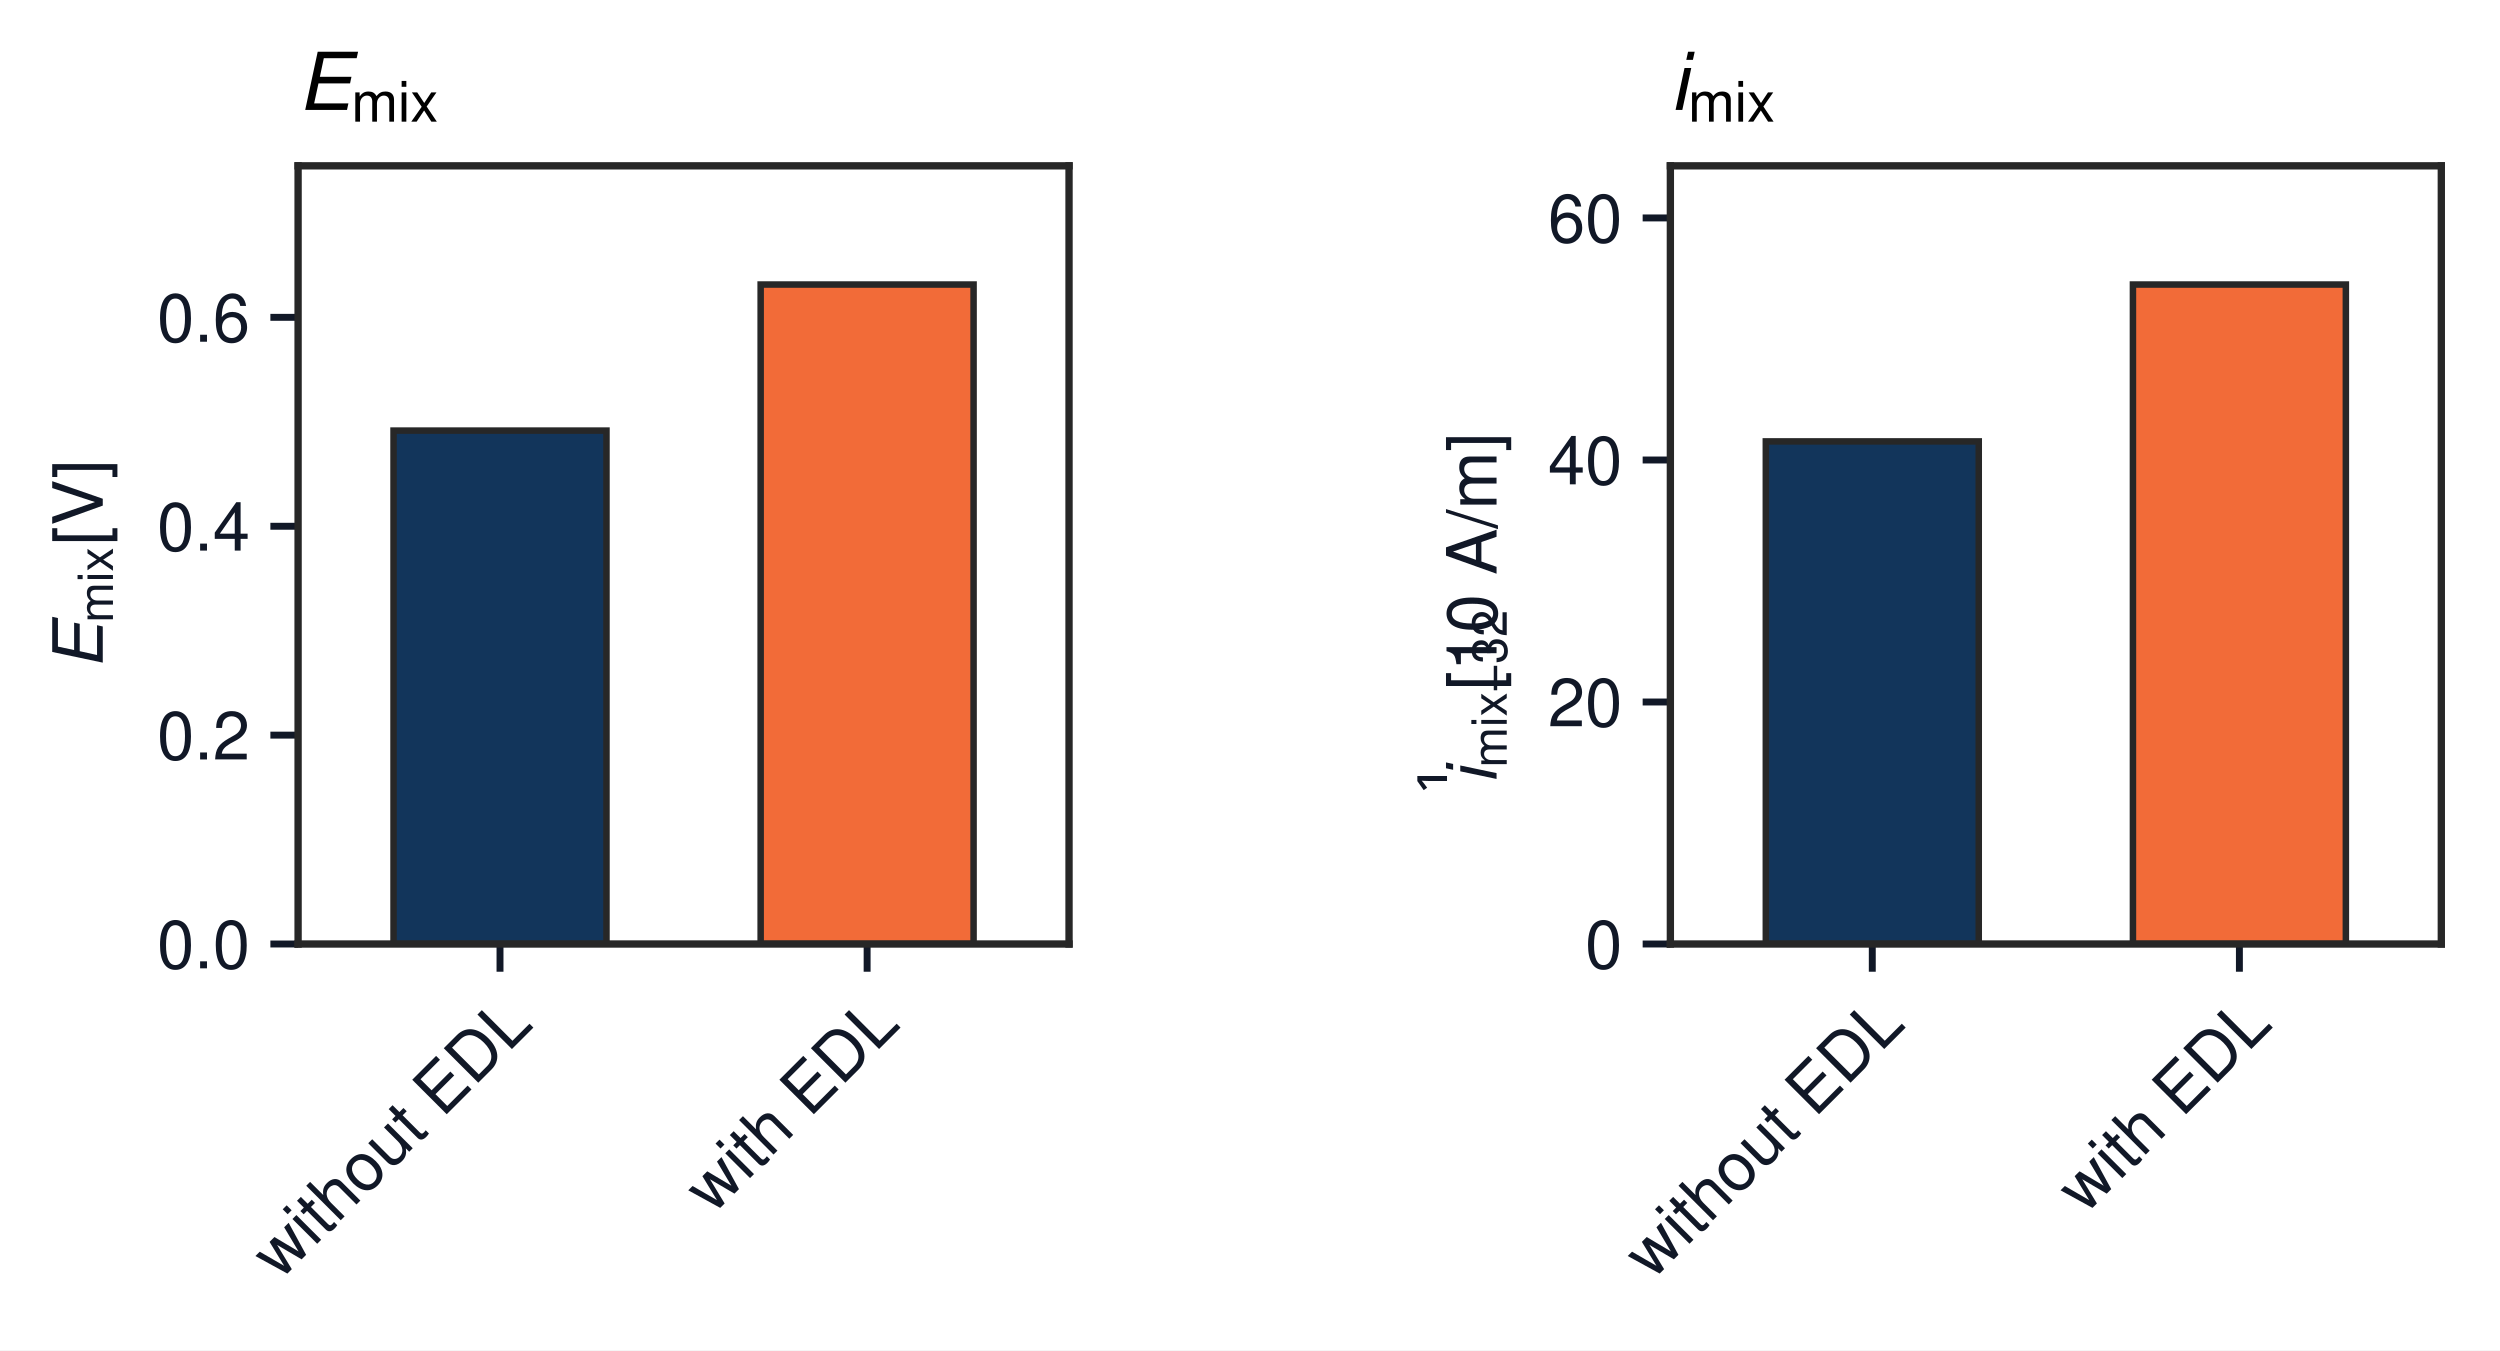
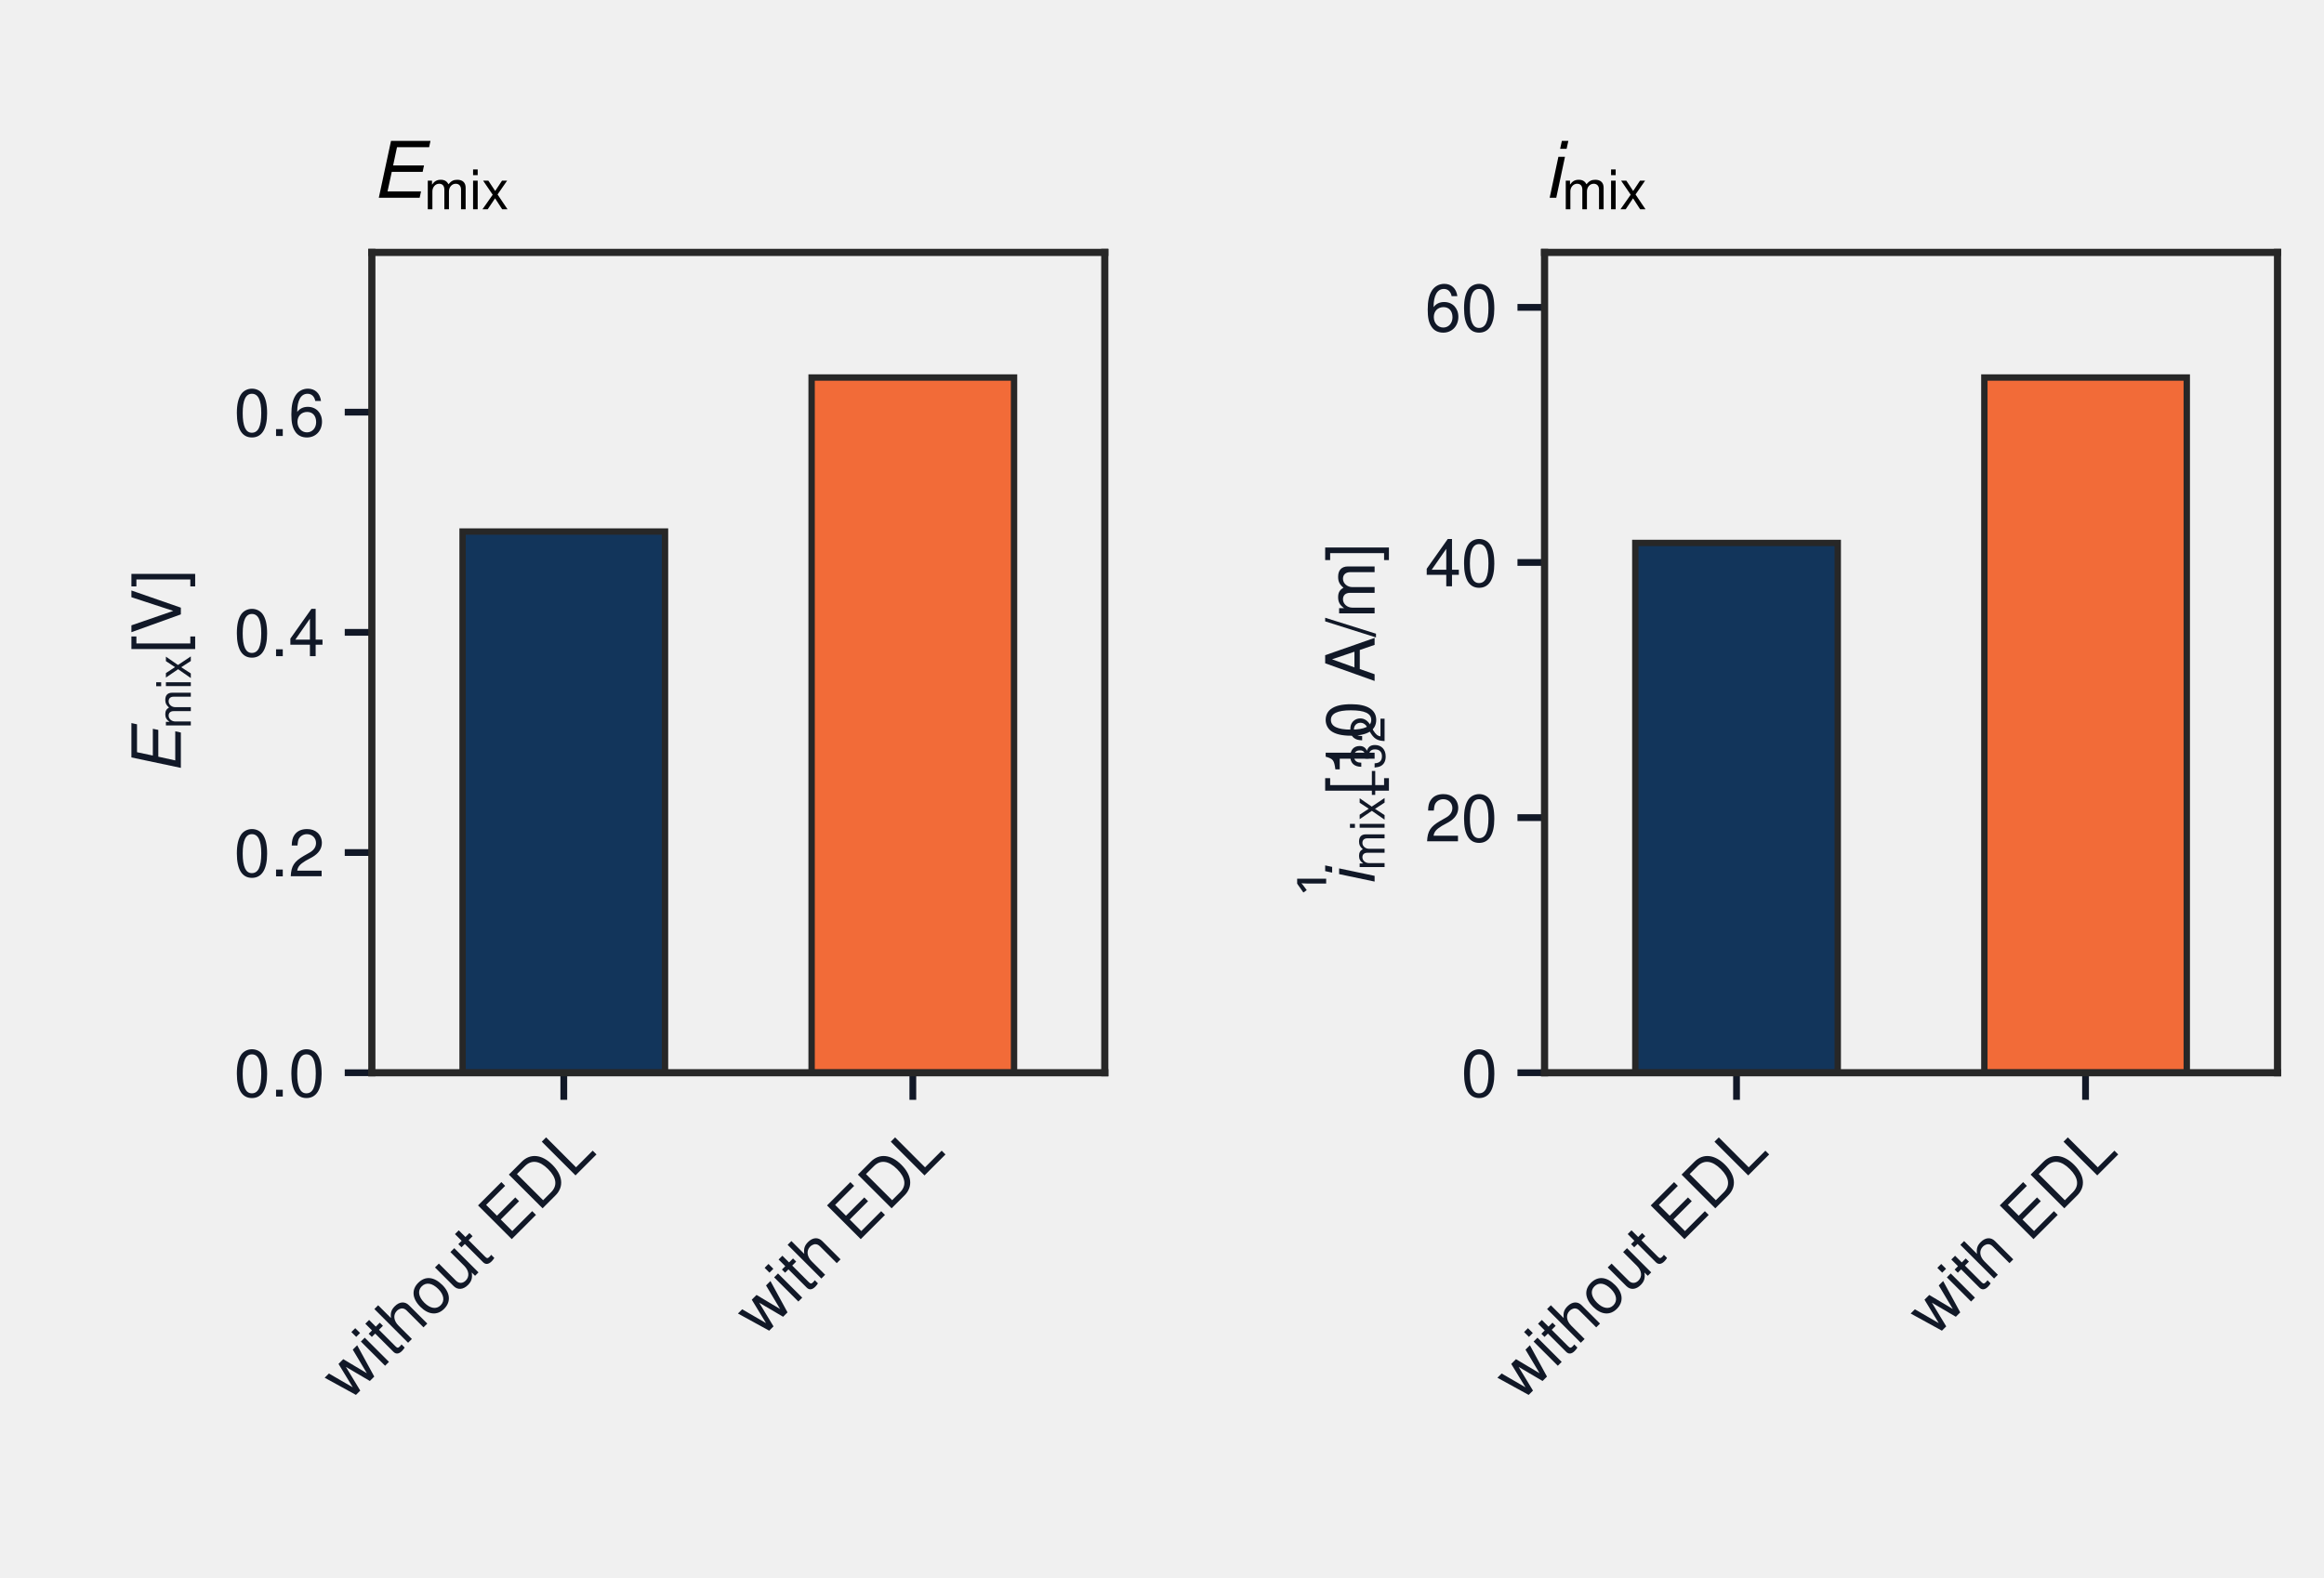
- <svg xmlns="http://www.w3.org/2000/svg" xmlns:xlink="http://www.w3.org/1999/xlink" width="306.716pt" height="165.665pt" viewBox="0 0 306.716 165.665" version="1.1">
+ <svg xmlns="http://www.w3.org/2000/svg" xmlns:xlink="http://www.w3.org/1999/xlink" width="291.6pt" height="198pt" viewBox="0 0 291.6 198" version="1.1">
  <defs>
    <style type="text/css">*{stroke-linejoin: round; stroke-linecap: butt}</style>
  </defs>
  <g id="figure_1">
    <g id="patch_1">
-       <path d="M 0 165.665  L 306.716 165.665  L 306.716 0  L 0 0  z " style="fill: #ffffff" />
+       <path d="M 0 198  L 291.6 198  L 291.6 0  L 0 0  L 0 198  z " style="fill: none; opacity: 0" />
    </g>
    <g id="axes_1">
      <g id="patch_2">
-         <path d="M 36.572 115.817  L 131.156 115.817  L 131.156 20.345  L 36.572 20.345  z " style="fill: #ffffff" />
+         <path d="M 46.656 134.64  L 138.622 134.64  L 138.622 31.68  L 46.656 31.68  L 46.656 134.64  z " style="fill: none" />
      </g>
      <g id="matplotlib.axis_1">
        <g id="xtick_1">
          <g id="line2d_1">
            <defs>
-               <path id="m767bed8967" d="M 0 0  L 0 3.4  " style="stroke: #111827; stroke-width: 0.85" />
+               <path id="m206650afd3" d="M 0 0  L 0 3.4  " style="stroke: #111827; stroke-width: 0.85" />
            </defs>
            <g>
-               <use xlink:href="#m767bed8967" x="61.344" y="115.817" style="fill: #111827; stroke: #111827; stroke-width: 0.85" />
+               <use xlink:href="#m206650afd3" x="70.742" y="134.64" style="fill: #111827; stroke: #111827; stroke-width: 0.85" />
            </g>
          </g>
          <g id="text_1">
-             <text style="fill: #111827; font: 8.2px 'Helvetica', 'Nimbus Sans', 'Arial', 'DejaVu Sans', sans-serif; text-anchor: end" x="65.571" y="125.944" transform="rotate(-45 65.57107 125.9441)">without EDL</text>
+             <text style="fill: #111827; font: 8.2px 'Helvetica', 'Nimbus Sans', 'Arial', 'DejaVu Sans', sans-serif; text-anchor: end" x="74.97" y="144.767" transform="rotate(-45 74.96968 144.7673)">without EDL</text>
          </g>
        </g>
        <g id="xtick_2">
          <g id="line2d_2">
            <g>
-               <use xlink:href="#m767bed8967" x="106.384" y="115.817" style="fill: #111827; stroke: #111827; stroke-width: 0.85" />
+               <use xlink:href="#m206650afd3" x="114.536" y="134.64" style="fill: #111827; stroke: #111827; stroke-width: 0.85" />
            </g>
          </g>
          <g id="text_2">
-             <text style="fill: #111827; font: 8.2px 'Helvetica', 'Nimbus Sans', 'Arial', 'DejaVu Sans', sans-serif; text-anchor: end" x="110.611" y="125.944" transform="rotate(-45 110.6112 125.9441)">with EDL</text>
+             <text style="fill: #111827; font: 8.2px 'Helvetica', 'Nimbus Sans', 'Arial', 'DejaVu Sans', sans-serif; text-anchor: end" x="118.763" y="144.767" transform="rotate(-45 118.7631 144.7673)">with EDL</text>
          </g>
        </g>
      </g>
      <g id="matplotlib.axis_2">
        <g id="ytick_1">
          <g id="line2d_3">
            <defs>
-               <path id="m2daa173549" d="M 0 0  L -3.4 0  " style="stroke: #111827; stroke-width: 0.85" />
+               <path id="m5fe57f65b8" d="M 0 0  L -3.4 0  " style="stroke: #111827; stroke-width: 0.85" />
            </defs>
            <g>
-               <use xlink:href="#m2daa173549" x="36.572" y="115.817" style="fill: #111827; stroke: #111827; stroke-width: 0.85" />
+               <use xlink:href="#m5fe57f65b8" x="46.656" y="134.64" style="fill: #111827; stroke: #111827; stroke-width: 0.85" />
            </g>
          </g>
          <g id="text_3">
-             <text style="fill: #111827; font: 8.2px 'Helvetica', 'Nimbus Sans', 'Arial', 'DejaVu Sans', sans-serif; text-anchor: end" x="30.672" y="118.806" transform="rotate(-0 30.67172 118.806)">0.0</text>
+             <text style="fill: #111827; font: 8.2px 'Helvetica', 'Nimbus Sans', 'Arial', 'DejaVu Sans', sans-serif; text-anchor: end" x="40.756" y="137.629" transform="rotate(-0 40.756 137.6292)">0.0</text>
          </g>
        </g>
        <g id="ytick_2">
          <g id="line2d_4">
            <g>
-               <use xlink:href="#m2daa173549" x="36.572" y="90.19" style="fill: #111827; stroke: #111827; stroke-width: 0.85" />
+               <use xlink:href="#m5fe57f65b8" x="46.656" y="107.003" style="fill: #111827; stroke: #111827; stroke-width: 0.85" />
            </g>
          </g>
          <g id="text_4">
-             <text style="fill: #111827; font: 8.2px 'Helvetica', 'Nimbus Sans', 'Arial', 'DejaVu Sans', sans-serif; text-anchor: end" x="30.672" y="93.179" transform="rotate(-0 30.67172 93.1792)">0.2</text>
+             <text style="fill: #111827; font: 8.2px 'Helvetica', 'Nimbus Sans', 'Arial', 'DejaVu Sans', sans-serif; text-anchor: end" x="40.756" y="109.992" transform="rotate(-0 40.756 109.9924)">0.2</text>
          </g>
        </g>
        <g id="ytick_3">
          <g id="line2d_5">
            <g>
-               <use xlink:href="#m2daa173549" x="36.572" y="64.563" style="fill: #111827; stroke: #111827; stroke-width: 0.85" />
+               <use xlink:href="#m5fe57f65b8" x="46.656" y="79.367" style="fill: #111827; stroke: #111827; stroke-width: 0.85" />
            </g>
          </g>
          <g id="text_5">
-             <text style="fill: #111827; font: 8.2px 'Helvetica', 'Nimbus Sans', 'Arial', 'DejaVu Sans', sans-serif; text-anchor: end" x="30.672" y="67.552" transform="rotate(-0 30.67172 67.55243)">0.4</text>
+             <text style="fill: #111827; font: 8.2px 'Helvetica', 'Nimbus Sans', 'Arial', 'DejaVu Sans', sans-serif; text-anchor: end" x="40.756" y="82.356" transform="rotate(-0 40.756 82.35573)">0.4</text>
          </g>
        </g>
        <g id="ytick_4">
          <g id="line2d_6">
            <g>
-               <use xlink:href="#m2daa173549" x="36.572" y="38.936" style="fill: #111827; stroke: #111827; stroke-width: 0.85" />
+               <use xlink:href="#m5fe57f65b8" x="46.656" y="51.73" style="fill: #111827; stroke: #111827; stroke-width: 0.85" />
            </g>
          </g>
          <g id="text_6">
-             <text style="fill: #111827; font: 8.2px 'Helvetica', 'Nimbus Sans', 'Arial', 'DejaVu Sans', sans-serif; text-anchor: end" x="30.672" y="41.926" transform="rotate(-0 30.67172 41.92565)">0.6</text>
+             <text style="fill: #111827; font: 8.2px 'Helvetica', 'Nimbus Sans', 'Arial', 'DejaVu Sans', sans-serif; text-anchor: end" x="40.756" y="54.719" transform="rotate(-0 40.756 54.71901)">0.6</text>
          </g>
        </g>
        <g id="text_7">
-           <g style="fill: #111827" transform="translate(13.405 82.06331) rotate(-90)">
+           <g style="fill: #111827" transform="translate(23.48928 97.1425) rotate(-90)">
            <text>
              <tspan style="font: italic 8.5px 'Nimbus Sans'" x="0" y="-0.797">E</tspan>
              <tspan style="font: 5.95px 'Nimbus Sans'" x="5.669 10.626 11.947" y="0.456">mix</tspan>
              <tspan style="font: 8.5px 'Nimbus Sans'" x="15.131 17.494 19.857 25.526" y="-0.797"> [V]</tspan>
            </text>
          </g>
        </g>
      </g>
      <g id="patch_3">
-         <path d="M 48.282 115.817  L 74.405 115.817  L 74.405 52.83  L 48.282 52.83  z " clip-path="url(#p79de654130)" style="fill: #12355b; stroke: #272727; stroke-width: 0.8; stroke-linejoin: miter" />
+         <path d="M 58.042 134.64  L 83.442 134.64  L 83.442 66.713  L 58.042 66.713  z " clip-path="url(#pd09dc43b76)" style="fill: #12355b; stroke: #272727; stroke-width: 0.8; stroke-linejoin: miter" />
      </g>
      <g id="patch_4">
-         <path d="M 93.322 115.817  L 119.445 115.817  L 119.445 34.908  L 93.322 34.908  z " clip-path="url(#p79de654130)" style="fill: #f26b38; stroke: #272727; stroke-width: 0.8; stroke-linejoin: miter" />
+         <path d="M 101.836 134.64  L 127.236 134.64  L 127.236 47.386  L 101.836 47.386  z " clip-path="url(#pd09dc43b76)" style="fill: #f26b38; stroke: #272727; stroke-width: 0.8; stroke-linejoin: miter" />
      </g>
      <g id="patch_5">
-         <path d="M 36.572 115.817  L 36.572 20.345  " style="fill: none; stroke: #272727; stroke-width: 0.9; stroke-linejoin: miter; stroke-linecap: square" />
+         <path d="M 46.656 134.64  L 46.656 31.68  " style="fill: none; stroke: #272727; stroke-width: 0.9; stroke-linejoin: miter; stroke-linecap: square" />
      </g>
      <g id="patch_6">
-         <path d="M 131.156 115.817  L 131.156 20.345  " style="fill: none; stroke: #272727; stroke-width: 0.9; stroke-linejoin: miter; stroke-linecap: square" />
+         <path d="M 138.622 134.64  L 138.622 31.68  " style="fill: none; stroke: #272727; stroke-width: 0.9; stroke-linejoin: miter; stroke-linecap: square" />
      </g>
      <g id="patch_7">
-         <path d="M 36.572 115.817  L 131.156 115.817  " style="fill: none; stroke: #272727; stroke-width: 0.9; stroke-linejoin: miter; stroke-linecap: square" />
+         <path d="M 46.656 134.64  L 138.622 134.64  " style="fill: none; stroke: #272727; stroke-width: 0.9; stroke-linejoin: miter; stroke-linecap: square" />
      </g>
      <g id="patch_8">
-         <path d="M 36.572 20.345  L 131.156 20.345  " style="fill: none; stroke: #272727; stroke-width: 0.9; stroke-linejoin: miter; stroke-linecap: square" />
+         <path d="M 46.656 31.68  L 138.622 31.68  " style="fill: none; stroke: #272727; stroke-width: 0.9; stroke-linejoin: miter; stroke-linecap: square" />
      </g>
      <g id="text_8">
-         <g transform="translate(36.57172 14.34481)">
+         <g transform="translate(46.656 25.68)">
          <text>
            <tspan style="font: italic 9.8px 'Nimbus Sans'" x="0" y="-0.859">E</tspan>
            <tspan style="font: 6.86px 'Nimbus Sans'" x="6.535 12.247 13.77" y="0.585">mix</tspan>
          </text>
        </g>
      </g>
    </g>
    <g id="axes_2">
      <g id="patch_9">
-         <path d="M 204.932 115.817  L 299.516 115.817  L 299.516 20.345  L 204.932 20.345  z " style="fill: #ffffff" />
+         <path d="M 193.802 134.64  L 285.768 134.64  L 285.768 31.68  L 193.802 31.68  L 193.802 134.64  z " style="fill: none" />
      </g>
      <g id="matplotlib.axis_3">
        <g id="xtick_3">
          <g id="line2d_7">
            <g>
-               <use xlink:href="#m767bed8967" x="229.704" y="115.817" style="fill: #111827; stroke: #111827; stroke-width: 0.85" />
+               <use xlink:href="#m206650afd3" x="217.888" y="134.64" style="fill: #111827; stroke: #111827; stroke-width: 0.85" />
            </g>
          </g>
          <g id="text_9">
-             <text style="fill: #111827; font: 8.2px 'Helvetica', 'Nimbus Sans', 'Arial', 'DejaVu Sans', sans-serif; text-anchor: end" x="233.931" y="125.944" transform="rotate(-45 233.9309 125.9441)">without EDL</text>
+             <text style="fill: #111827; font: 8.2px 'Helvetica', 'Nimbus Sans', 'Arial', 'DejaVu Sans', sans-serif; text-anchor: end" x="222.116" y="144.767" transform="rotate(-45 222.1155 144.7673)">without EDL</text>
          </g>
        </g>
        <g id="xtick_4">
          <g id="line2d_8">
            <g>
-               <use xlink:href="#m767bed8967" x="274.744" y="115.817" style="fill: #111827; stroke: #111827; stroke-width: 0.85" />
+               <use xlink:href="#m206650afd3" x="261.682" y="134.64" style="fill: #111827; stroke: #111827; stroke-width: 0.85" />
            </g>
          </g>
          <g id="text_10">
-             <text style="fill: #111827; font: 8.2px 'Helvetica', 'Nimbus Sans', 'Arial', 'DejaVu Sans', sans-serif; text-anchor: end" x="278.971" y="125.944" transform="rotate(-45 278.971 125.9441)">with EDL</text>
+             <text style="fill: #111827; font: 8.2px 'Helvetica', 'Nimbus Sans', 'Arial', 'DejaVu Sans', sans-serif; text-anchor: end" x="265.909" y="144.767" transform="rotate(-45 265.9089 144.7673)">with EDL</text>
          </g>
        </g>
      </g>
      <g id="matplotlib.axis_4">
        <g id="ytick_5">
          <g id="line2d_9">
            <g>
-               <use xlink:href="#m2daa173549" x="204.932" y="115.817" style="fill: #111827; stroke: #111827; stroke-width: 0.85" />
+               <use xlink:href="#m5fe57f65b8" x="193.802" y="134.64" style="fill: #111827; stroke: #111827; stroke-width: 0.85" />
            </g>
          </g>
          <g id="text_11">
-             <text style="fill: #111827; font: 8.2px 'Helvetica', 'Nimbus Sans', 'Arial', 'DejaVu Sans', sans-serif; text-anchor: end" x="199.032" y="118.806" transform="rotate(-0 199.0315 118.806)">0</text>
+             <text style="fill: #111827; font: 8.2px 'Helvetica', 'Nimbus Sans', 'Arial', 'DejaVu Sans', sans-serif; text-anchor: end" x="187.902" y="137.629" transform="rotate(-0 187.9018 137.6292)">0</text>
          </g>
        </g>
        <g id="ytick_6">
          <g id="line2d_10">
            <g>
-               <use xlink:href="#m2daa173549" x="204.932" y="86.124" style="fill: #111827; stroke: #111827; stroke-width: 0.85" />
+               <use xlink:href="#m5fe57f65b8" x="193.802" y="102.619" style="fill: #111827; stroke: #111827; stroke-width: 0.85" />
            </g>
          </g>
          <g id="text_12">
-             <text style="fill: #111827; font: 8.2px 'Helvetica', 'Nimbus Sans', 'Arial', 'DejaVu Sans', sans-serif; text-anchor: end" x="199.032" y="89.113" transform="rotate(-0 199.0315 89.11345)">20</text>
+             <text style="fill: #111827; font: 8.2px 'Helvetica', 'Nimbus Sans', 'Arial', 'DejaVu Sans', sans-serif; text-anchor: end" x="187.902" y="105.608" transform="rotate(-0 187.9018 105.6078)">20</text>
          </g>
        </g>
        <g id="ytick_7">
          <g id="line2d_11">
            <g>
-               <use xlink:href="#m2daa173549" x="204.932" y="56.432" style="fill: #111827; stroke: #111827; stroke-width: 0.85" />
+               <use xlink:href="#m5fe57f65b8" x="193.802" y="70.597" style="fill: #111827; stroke: #111827; stroke-width: 0.85" />
            </g>
          </g>
          <g id="text_13">
-             <text style="fill: #111827; font: 8.2px 'Helvetica', 'Nimbus Sans', 'Arial', 'DejaVu Sans', sans-serif; text-anchor: end" x="199.032" y="59.421" transform="rotate(-0 199.0315 59.42093)">40</text>
+             <text style="fill: #111827; font: 8.2px 'Helvetica', 'Nimbus Sans', 'Arial', 'DejaVu Sans', sans-serif; text-anchor: end" x="187.902" y="73.586" transform="rotate(-0 187.9018 73.58646)">40</text>
          </g>
        </g>
        <g id="ytick_8">
          <g id="line2d_12">
            <g>
-               <use xlink:href="#m2daa173549" x="204.932" y="26.739" style="fill: #111827; stroke: #111827; stroke-width: 0.85" />
+               <use xlink:href="#m5fe57f65b8" x="193.802" y="38.576" style="fill: #111827; stroke: #111827; stroke-width: 0.85" />
            </g>
          </g>
          <g id="text_14">
-             <text style="fill: #111827; font: 8.2px 'Helvetica', 'Nimbus Sans', 'Arial', 'DejaVu Sans', sans-serif; text-anchor: end" x="199.032" y="29.728" transform="rotate(-0 199.0315 29.7284)">60</text>
+             <text style="fill: #111827; font: 8.2px 'Helvetica', 'Nimbus Sans', 'Arial', 'DejaVu Sans', sans-serif; text-anchor: end" x="187.902" y="41.565" transform="rotate(-0 187.9018 41.56512)">60</text>
          </g>
        </g>
        <g id="text_15">
-           <g style="fill: #111827" transform="translate(184.0442 96.13081) rotate(-90)">
+           <g style="fill: #111827" transform="translate(172.9145 111.21) rotate(-90)">
            <text>
              <tspan style="font: 8.5px 'cmr10'" x="-1.122" y="-2.984">¹</tspan>
              <tspan style="font: italic 8.5px 'Nimbus Sans'" x="0" y="-0.438">i</tspan>
              <tspan style="font: 5.95px 'Nimbus Sans'" x="1.96 6.916 8.237 25.672 29.147 50.213" y="0.815 0.815 0.815 -3.36 -3.36 -3.36">mix−32</tspan>
              <tspan style="font: 8.5px 'Nimbus Sans'" x="11.421 13.784 16.147 20.873 32.664 35.027 40.696 43.059 53.73" y="-0.438"> [10 A/m]</tspan>
            </text>
          </g>
        </g>
      </g>
      <g id="patch_10">
-         <path d="M 216.642 115.817  L 242.765 115.817  L 242.765 54.154  L 216.642 54.154  z " clip-path="url(#pc28c8b0bab)" style="fill: #12355b; stroke: #272727; stroke-width: 0.8; stroke-linejoin: miter" />
+         <path d="M 205.188 134.64  L 230.588 134.64  L 230.588 68.141  L 205.188 68.141  z " clip-path="url(#pf22fe35605)" style="fill: #12355b; stroke: #272727; stroke-width: 0.8; stroke-linejoin: miter" />
      </g>
      <g id="patch_11">
-         <path d="M 261.682 115.817  L 287.805 115.817  L 287.805 34.908  L 261.682 34.908  z " clip-path="url(#pc28c8b0bab)" style="fill: #f26b38; stroke: #272727; stroke-width: 0.8; stroke-linejoin: miter" />
+         <path d="M 248.982 134.64  L 274.382 134.64  L 274.382 47.386  L 248.982 47.386  z " clip-path="url(#pf22fe35605)" style="fill: #f26b38; stroke: #272727; stroke-width: 0.8; stroke-linejoin: miter" />
      </g>
      <g id="patch_12">
-         <path d="M 204.932 115.817  L 204.932 20.345  " style="fill: none; stroke: #272727; stroke-width: 0.9; stroke-linejoin: miter; stroke-linecap: square" />
+         <path d="M 193.802 134.64  L 193.802 31.68  " style="fill: none; stroke: #272727; stroke-width: 0.9; stroke-linejoin: miter; stroke-linecap: square" />
      </g>
      <g id="patch_13">
-         <path d="M 299.516 115.817  L 299.516 20.345  " style="fill: none; stroke: #272727; stroke-width: 0.9; stroke-linejoin: miter; stroke-linecap: square" />
+         <path d="M 285.768 134.64  L 285.768 31.68  " style="fill: none; stroke: #272727; stroke-width: 0.9; stroke-linejoin: miter; stroke-linecap: square" />
      </g>
      <g id="patch_14">
-         <path d="M 204.932 115.817  L 299.516 115.817  " style="fill: none; stroke: #272727; stroke-width: 0.9; stroke-linejoin: miter; stroke-linecap: square" />
+         <path d="M 193.802 134.64  L 285.768 134.64  " style="fill: none; stroke: #272727; stroke-width: 0.9; stroke-linejoin: miter; stroke-linecap: square" />
      </g>
      <g id="patch_15">
-         <path d="M 204.932 20.345  L 299.516 20.345  " style="fill: none; stroke: #272727; stroke-width: 0.9; stroke-linejoin: miter; stroke-linecap: square" />
+         <path d="M 193.802 31.68  L 285.768 31.68  " style="fill: none; stroke: #272727; stroke-width: 0.9; stroke-linejoin: miter; stroke-linecap: square" />
      </g>
      <g id="text_16">
-         <g transform="translate(204.9315 14.34481)">
+         <g transform="translate(193.8018 25.68)">
          <text>
            <tspan style="font: italic 9.8px 'Nimbus Sans'" x="0" y="-0.859">i</tspan>
            <tspan style="font: 6.86px 'Nimbus Sans'" x="2.175 7.887 9.41" y="0.585">mix</tspan>
          </text>
        </g>
      </g>
    </g>
  </g>
  <defs>
-     <clipPath id="p79de654130">
-       <rect x="36.572" y="20.345" width="94.584" height="95.472" />
+     <clipPath id="pd09dc43b76">
+       <rect x="46.656" y="31.68" width="91.966" height="102.96" />
    </clipPath>
-     <clipPath id="pc28c8b0bab">
-       <rect x="204.932" y="20.345" width="94.584" height="95.472" />
+     <clipPath id="pf22fe35605">
+       <rect x="193.802" y="31.68" width="91.966" height="102.96" />
    </clipPath>
  </defs>
</svg>
